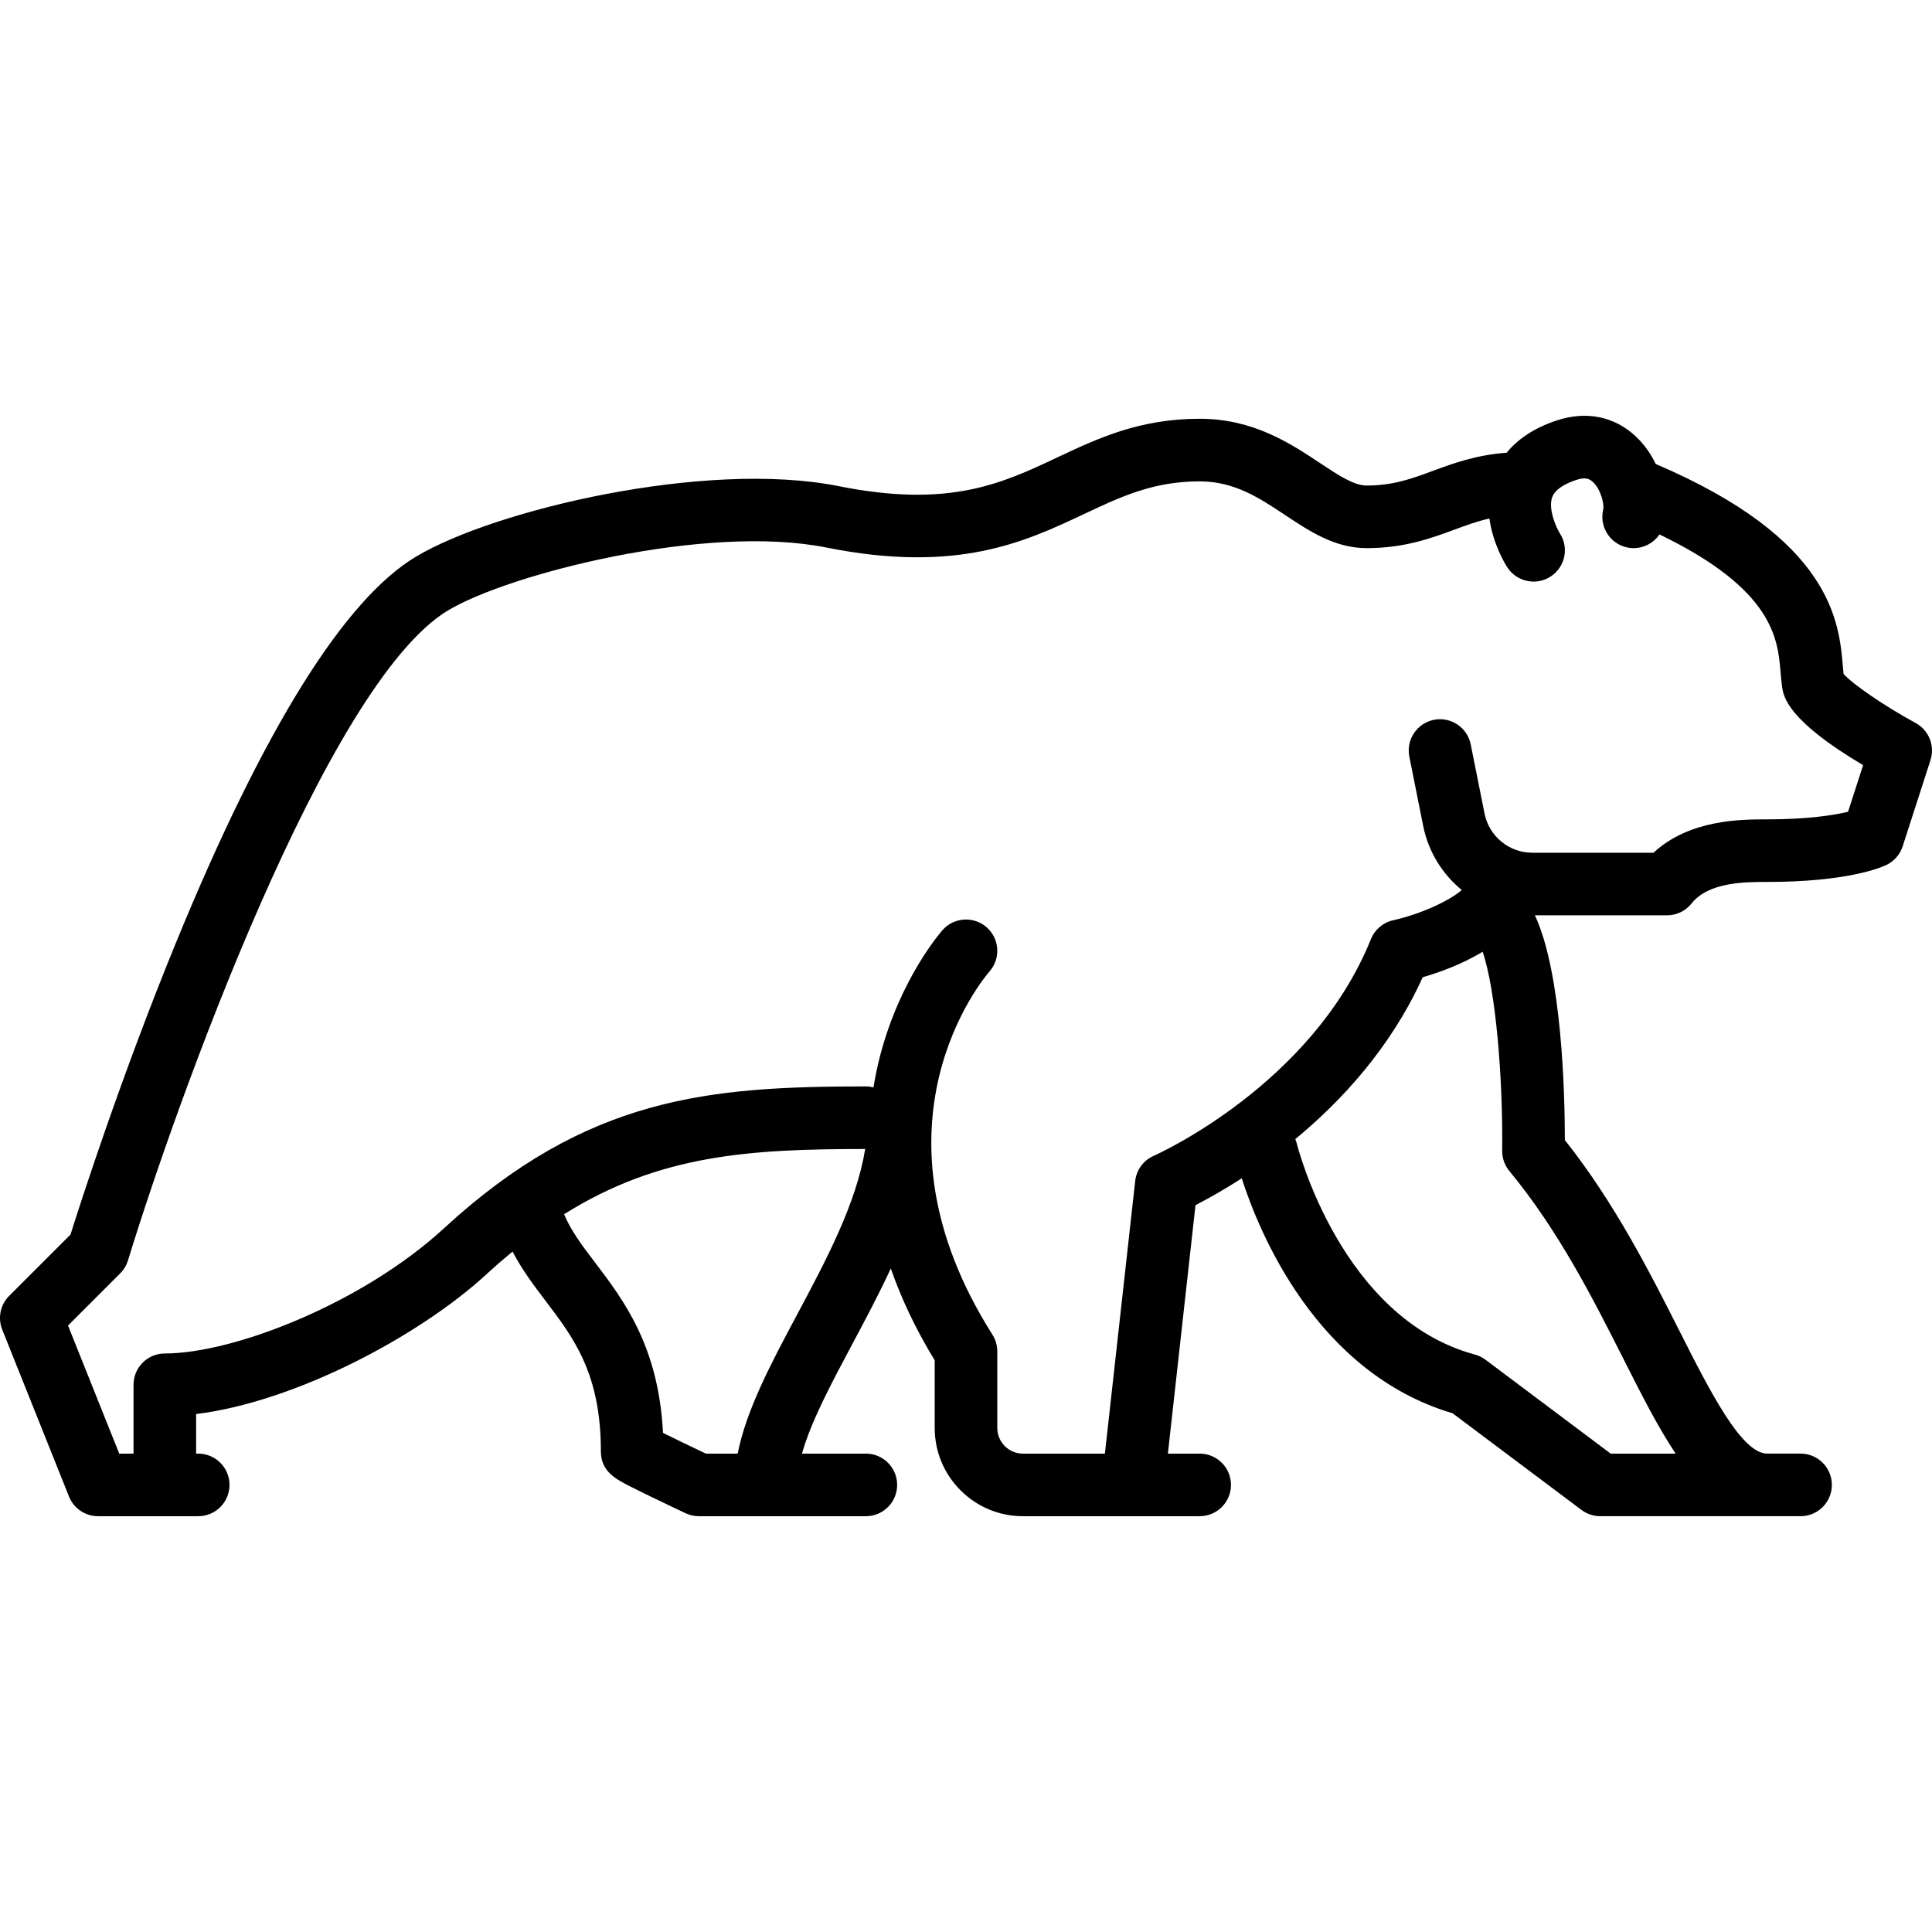
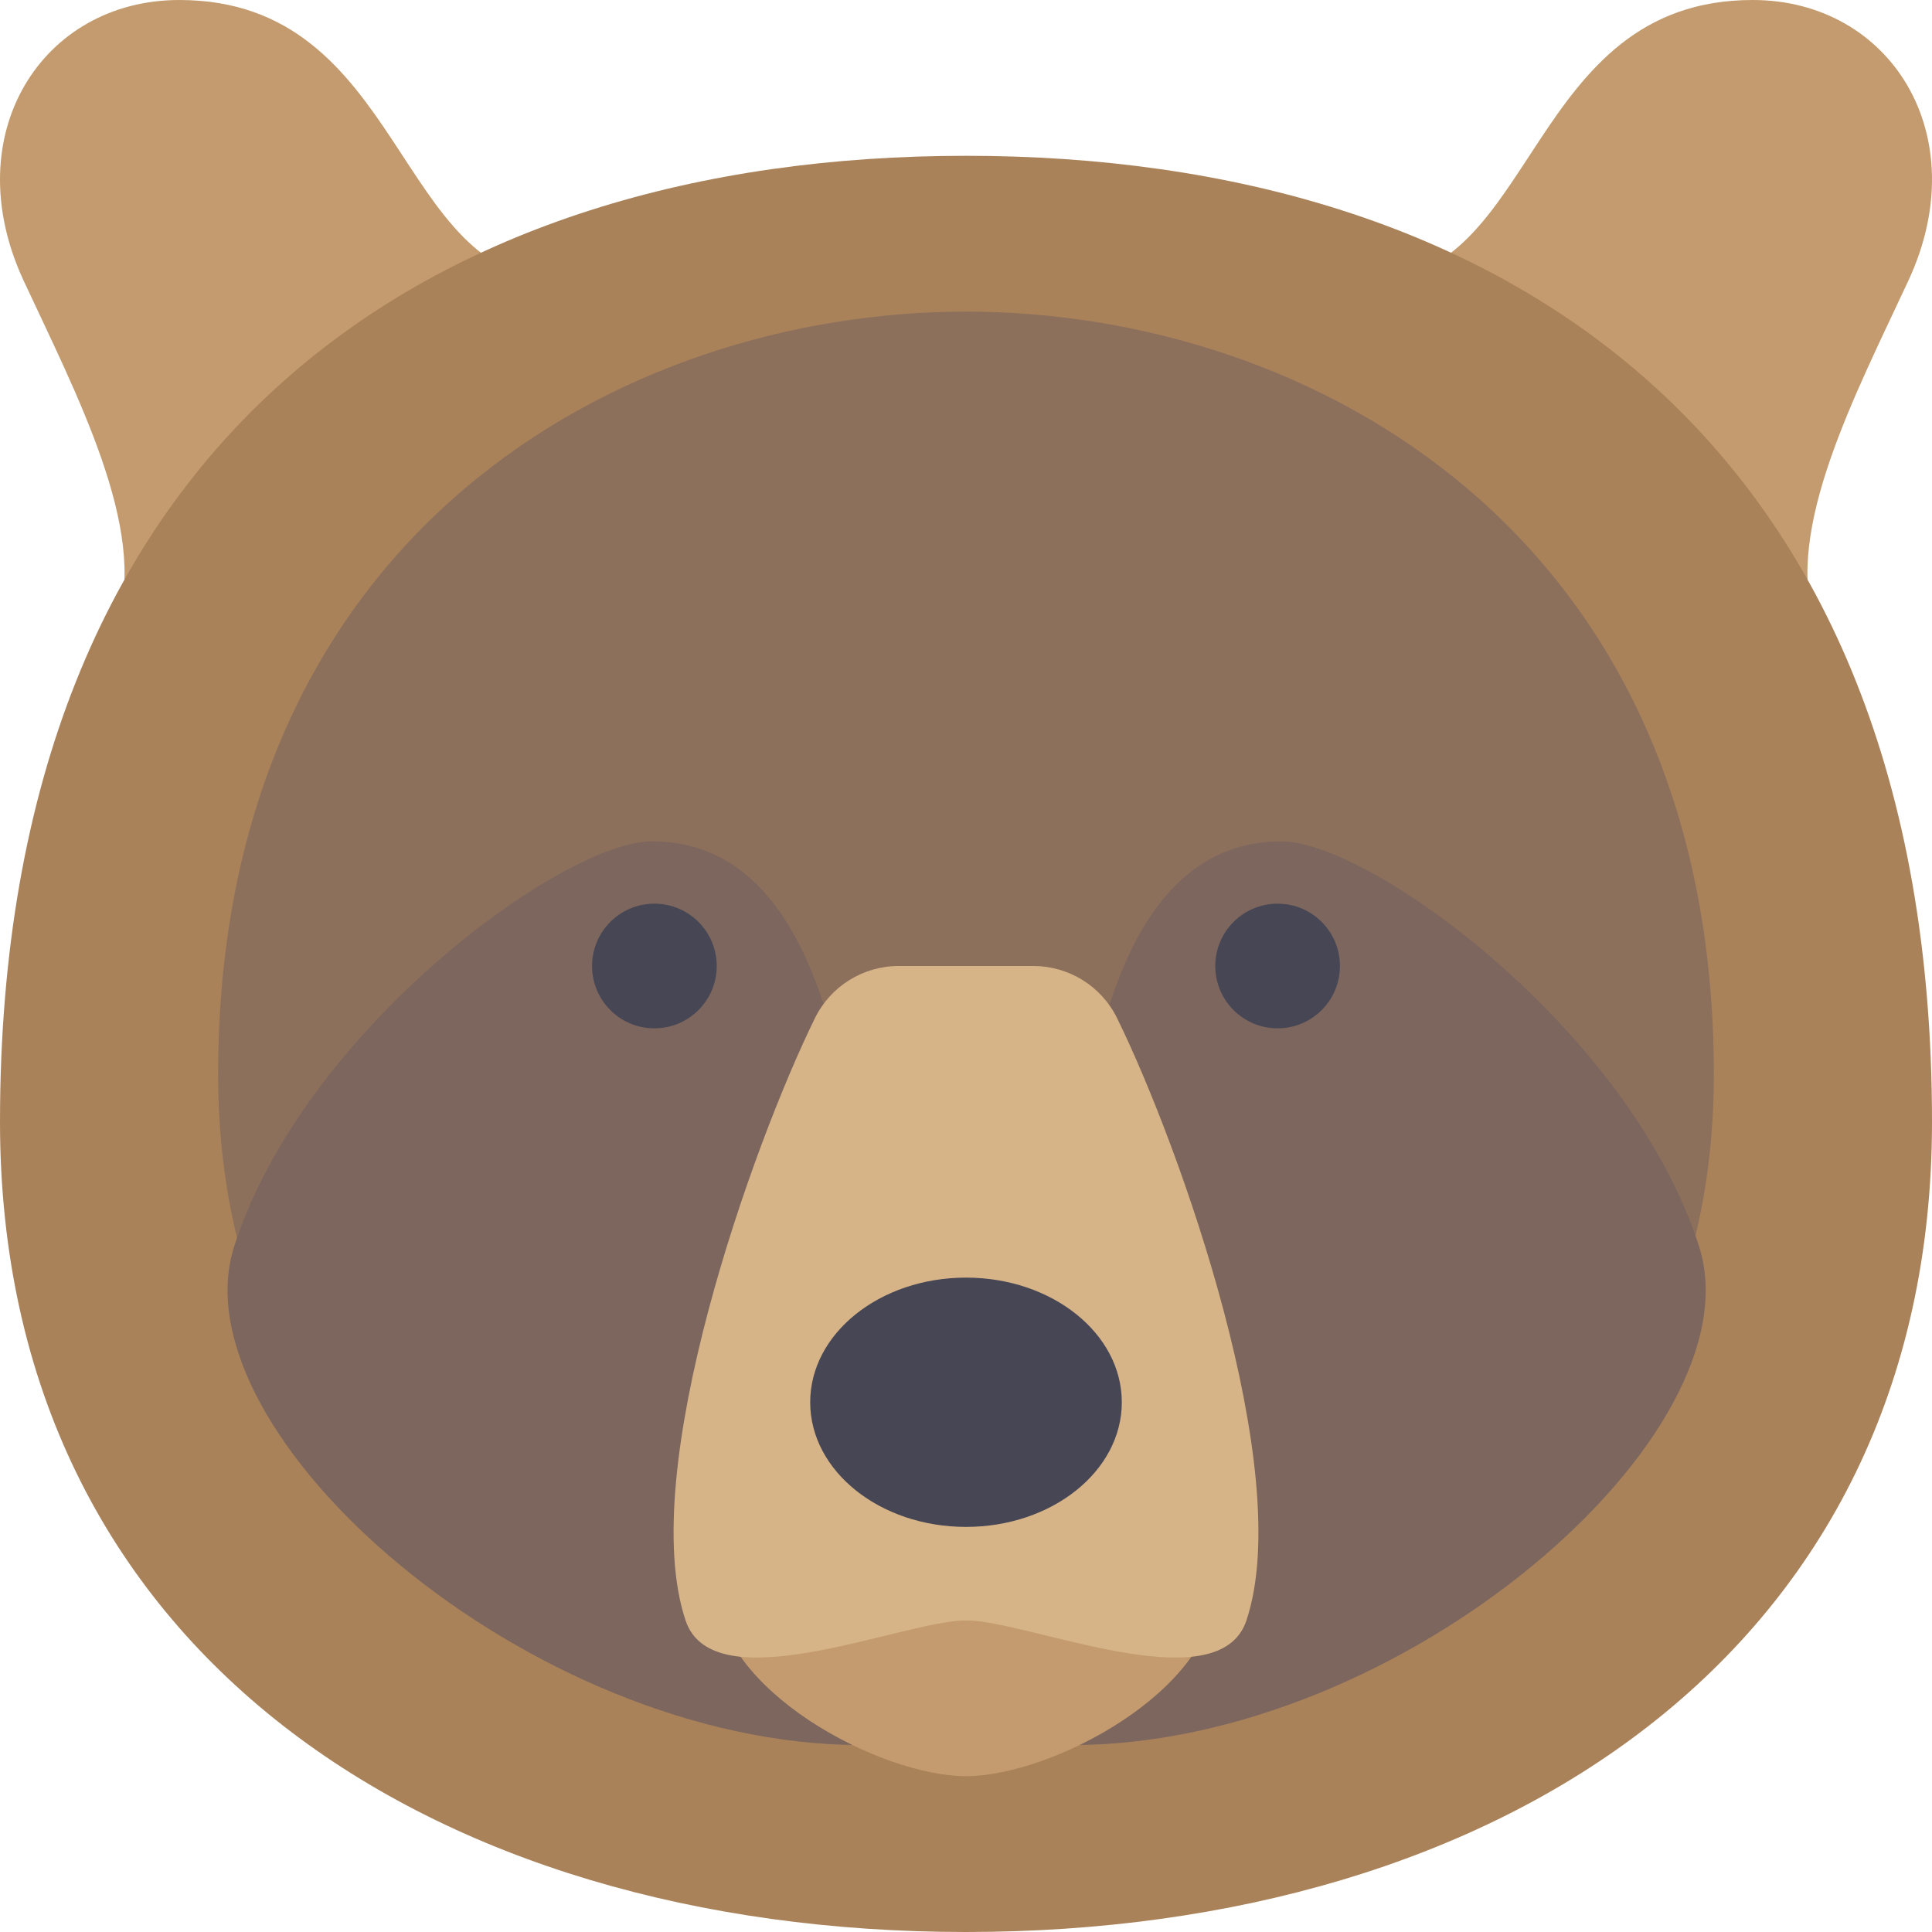
- <svg xmlns="http://www.w3.org/2000/svg" width="102.5" height="102.5" version="1.1" id="Layer_1" x="0px" y="0px" viewBox="0 0 512 512" style="enable-background:new 0 0 512 512;" xml:space="preserve">
+ <svg xmlns="http://www.w3.org/2000/svg" width="102.5" height="102.5" version="1.1" id="Layer_1" x="0px" y="0px" viewBox="0 0 512.001 512.001" style="enable-background:new 0 0 512.001 512.001;" xml:space="preserve">
  <g>
-     <g>
-       <path d="M507.675,191.611c-8.298-4.523-16.834-10.372-19.115-13.041c-0.059-0.561-0.112-1.189-0.169-1.872    c-1.005-11.85-2.874-33.797-49.601-53.729c-1.287-2.679-3.049-5.224-5.343-7.362c-5.64-5.255-13.02-6.75-20.781-4.219    c-6.564,2.144-10.734,5.34-13.397,8.592c-8.108,0.59-14.155,2.815-19.572,4.817c-5.631,2.079-10.493,3.875-17.535,3.875    c-3.374,0-7.529-2.758-12.338-5.952c-7.879-5.231-17.686-11.742-31.895-11.742c-15.988,0-27.036,5.205-37.722,10.24    c-14.719,6.935-28.619,13.484-57.964,7.615c-35.18-7.035-91.351,6.294-112.053,18.714    c-18.997,11.399-40.327,45.677-63.399,101.886c-14.632,35.644-25.465,69.339-28.109,77.74L2.429,343.42    c-2.345,2.347-3.068,5.865-1.836,8.945l17.693,44.233c1.261,3.149,4.31,5.214,7.701,5.214h26.54c4.581,0,8.294-3.712,8.294-8.294    c0-4.581-3.712-8.294-8.294-8.294h-0.554v-10.488c26.402-3.249,59.225-20.73,76.944-37.043c2.33-2.144,4.631-4.138,6.913-6.016    c2.477,4.775,5.601,8.919,8.665,12.95c7.582,9.979,14.744,19.406,14.744,40.044c0,5.245,4.024,7.32,7.258,8.987    c1.529,0.788,3.638,1.833,6.268,3.107c4.471,2.165,8.942,4.262,8.942,4.262c1.101,0.516,2.303,0.784,3.521,0.784h44.233    c4.581,0,8.294-3.712,8.294-8.294c0-4.581-3.712-8.294-8.294-8.294h-16.93c2.395-8.51,7.746-18.546,13.335-29.017    c3.42-6.409,7-13.122,10.205-20.049c2.695,7.75,6.476,15.893,11.637,24.343v17.916c0,6.25,2.434,12.127,6.852,16.543    c4.419,4.418,10.295,6.852,16.544,6.852h46.823c4.581,0,8.294-3.712,8.294-8.294c0-4.581-3.712-8.294-8.294-8.294h-8.426    l7.317-65.848c2.988-1.53,7.27-3.888,12.257-7.114c4.495,14.033,19.662,51.536,55.882,62.274l34.154,25.615    c1.435,1.077,3.181,1.659,4.976,1.659h53.08c4.581,0,8.294-3.712,8.294-8.294c0-4.581-3.712-8.294-8.294-8.294h-8.847    c-6.816,0-15.195-16.576-23.298-32.609c-7.657-15.148-17.102-33.833-30.32-50.481c-0.004-11.875-0.717-44.067-7.932-59.561h35.011    c2.535,0,4.93-1.159,6.503-3.146c4.512-5.701,14.23-5.701,20.036-5.701c21.078,0,30.004-3.741,31.58-4.492    c2.06-0.982,3.626-2.769,4.327-4.942l7.373-22.854C512.822,197.645,511.173,193.519,507.675,191.611z M211.231,348.398    c-6.879,12.89-13.444,25.202-15.739,36.827h-8.412c-4.082-1.926-8.428-4.02-11.376-5.494c-1.172-22.99-10.449-35.2-18.001-45.138    c-3.415-4.494-6.408-8.446-8.214-12.814c25.194-15.795,49.114-17.274,79.797-17.28    C226.917,318.965,218.974,333.888,211.231,348.398z M430.216,360.098c4.798,9.492,9.185,18.172,13.851,25.127h-17.217    l-33.175-24.881c-0.843-0.631-1.796-1.097-2.812-1.371c-35.568-9.613-47.068-55.402-47.178-55.849    c-0.104-0.435-0.25-0.848-0.416-1.25c12.225-10.095,25.336-24.256,33.76-42.894c4.2-1.215,10.343-3.371,15.885-6.765    c3.49,10.201,5.393,33.494,5.184,52.747c-0.021,1.958,0.652,3.863,1.9,5.372C413.048,326.133,422.17,344.178,430.216,360.098z     M489.753,215.126c-3.608,0.864-10.468,2.013-21.435,2.013c-6.907,0-20.558,0-30.13,8.847h-32.123    c-6.123,0-11.439-4.357-12.64-10.361l-3.671-18.359c-0.899-4.491-5.268-7.398-9.759-6.507c-4.491,0.899-7.405,5.268-6.507,9.759    l3.671,18.359c1.373,6.861,5.096,12.781,10.223,16.989c-3.436,2.959-10.879,6.366-18.177,8.011    c-2.668,0.593-4.873,2.464-5.894,4.999c-15.61,38.771-57.117,57.233-57.523,57.41c-2.735,1.181-4.625,3.738-4.953,6.698    l-8.027,72.242h-21.707c-1.819,0-3.529-0.709-4.815-1.996c-1.286-1.284-1.994-2.993-1.994-4.813v-20.285    c0-1.573-0.447-3.112-1.289-4.441c-35.207-55.539-2.282-94.512-0.783-96.234c3.02-3.427,2.703-8.653-0.717-11.687    c-3.428-3.04-8.67-2.728-11.708,0.698c-0.455,0.512-11.195,12.781-16.543,33.268c-0.68,2.605-1.285,5.427-1.772,8.435    c-0.648-0.163-1.324-0.259-2.021-0.259c-41.548,0-73.886,2.696-111.777,37.578c-21.567,19.856-55.676,33.195-74.002,33.195    c-4.581,0-8.294,3.712-8.294,8.294v18.246h-3.784l-13.577-33.941l13.827-13.826c0.959-0.96,1.669-2.14,2.066-3.437    c12.662-41.354,52.581-152.915,84.803-172.248c16.125-9.675,68.321-23.065,100.267-16.673c34.714,6.941,52.55-1.461,68.287-8.874    c9.861-4.646,18.376-8.658,30.652-8.658c9.204,0,15.77,4.358,22.721,8.974c6.457,4.286,13.133,8.719,21.512,8.719    c10.007,0,17.06-2.604,23.281-4.902c3.146-1.161,6.068-2.223,9.264-2.957c0.941,6.784,4.172,12.055,4.707,12.888    c1.589,2.476,4.28,3.835,7.023,3.835c1.528,0,3.072-0.421,4.451-1.306c3.856-2.472,4.994-7.578,2.52-11.433    c-1.143-1.845-3.152-6.624-2.055-9.625c0.854-2.34,3.985-3.795,6.464-4.604c2.48-0.811,3.491-0.16,4.244,0.512    c2.275,2.03,3.078,6.069,2.829,7.285c-1.11,4.444,1.591,8.947,6.035,10.059c3.468,0.865,6.961-0.594,8.861-3.383    c30.203,14.611,31.33,27.616,32.08,36.469c0.116,1.367,0.226,2.657,0.417,3.948c0.37,2.499,1.303,8.79,21.46,20.727    L489.753,215.126z" />
-     </g>
+     <path style="fill:#C39B6E;" d="M363.356,74.323C407.399,74.323,404.646,0,464.473,0c36.473,0,59.183,35.785,41.29,74.323   c-13.911,29.96-33.032,66.065-24.774,90.839L363.356,74.323z" />
+     <path style="fill:#C39B6E;" d="M148.645,74.323C104.602,74.323,107.355,0,47.528,0C11.056,0-11.654,35.785,6.238,74.323   c13.911,29.96,33.032,66.065,24.774,90.839L148.645,74.323z" />
+   </g>
+   <path style="fill:#AA825A;" d="M256.001,41.29C114.615,41.29,0,115.613,0,297.291c0,140.387,114.615,214.71,256.001,214.71  s256.001-74.323,256.001-214.71C512,115.613,397.385,41.29,256.001,41.29z" />
+   <path style="fill:#8C705C;" d="M256.001,82.581c-91.217,0-198.194,58.676-198.194,202.105c0,110.833,88.734,169.508,198.194,169.508  s198.194-58.676,198.194-169.507C454.194,141.257,347.216,82.581,256.001,82.581z" />
+   <g>
+     <path style="fill:#7C665D;" d="M220.251,272.517c-4.96-16.735-15.819-49.548-47.457-49.548   c-23.729,0-92.525,50.321-110.734,107.355c-15.819,49.548,78.327,132.129,166.101,132.129   C270.817,462.453,233.708,317.922,220.251,272.517z" />
+     <path style="fill:#7C665D;" d="M292.081,272.517c4.96-16.735,15.819-49.548,47.457-49.548c23.729,0,92.525,50.321,110.734,107.355   c15.819,49.548-78.327,132.129-166.101,132.129C241.516,462.453,278.626,317.922,292.081,272.517z" />
+   </g>
+   <path style="fill:#C39B6E;" d="M189.936,421.162c0,26.604,43.261,49.548,66.065,49.548c22.804,0,66.065-22.944,66.065-49.548  H189.936z" />
+   <path style="fill:#D7B487;" d="M273.813,256.001h-35.626c-9.457,0-18.061,5.342-22.229,13.83  c-16.545,33.698-47.421,120.167-34.28,159.589c7.386,22.159,57.807,0,74.323,0s66.937,22.159,74.323,0  c13.141-39.422-17.735-125.891-34.28-159.589C291.875,261.342,283.27,256.001,273.813,256.001z" />
+   <g>
+     <circle style="fill:#464655;" cx="173.42" cy="256.001" r="16.516" />
+     <circle style="fill:#464655;" cx="338.581" cy="256.001" r="16.516" />
+     <ellipse style="fill:#464655;" cx="256.001" cy="371.614" rx="41.29" ry="33.032" />
  </g>
  <g>
</g>
  <g>
</g>
  <g>
</g>
  <g>
</g>
  <g>
</g>
  <g>
</g>
  <g>
</g>
  <g>
</g>
  <g>
</g>
  <g>
</g>
  <g>
</g>
  <g>
</g>
  <g>
</g>
  <g>
</g>
  <g>
</g>
</svg>
